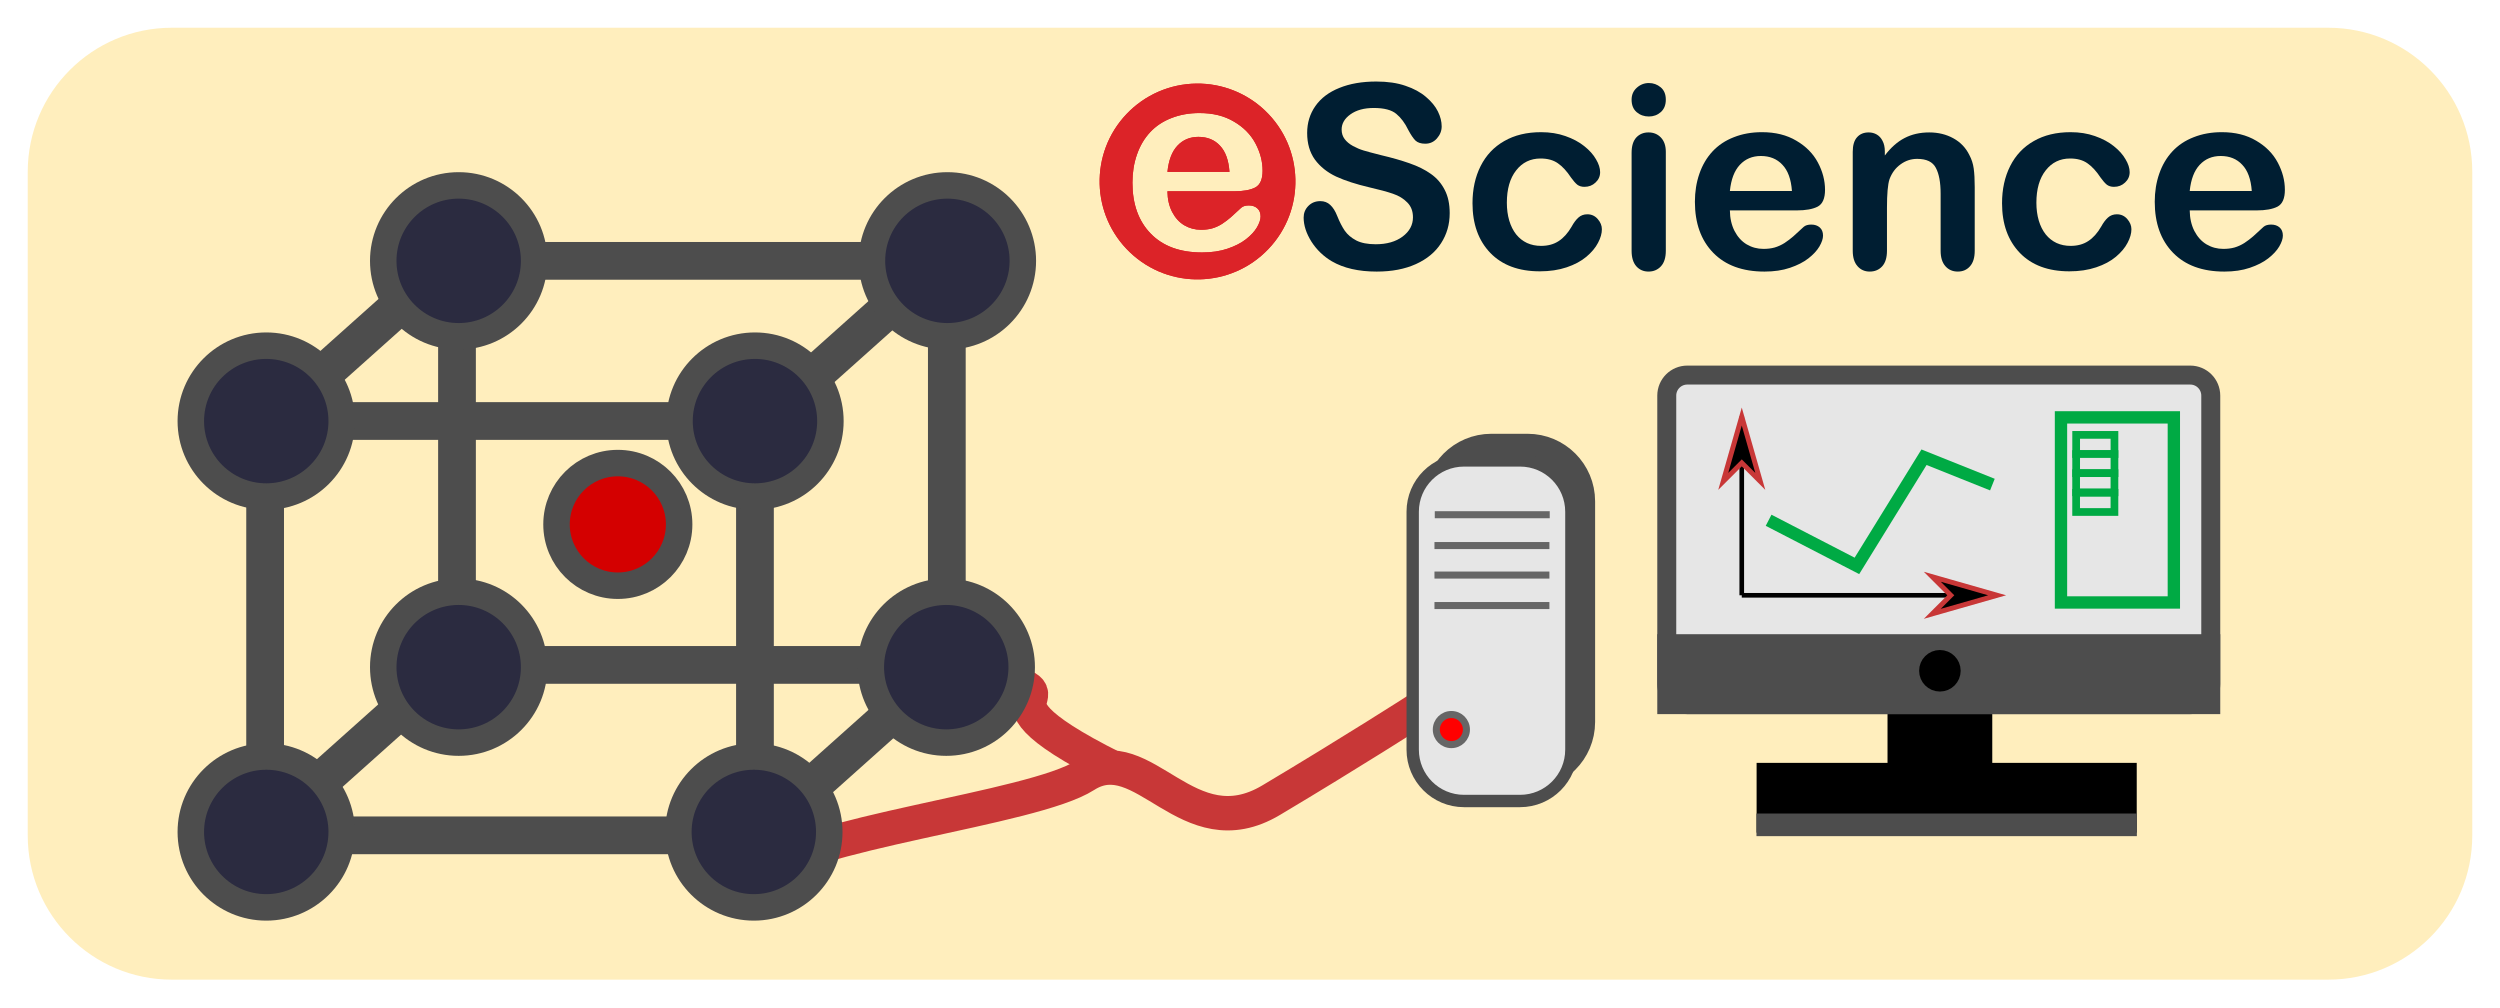
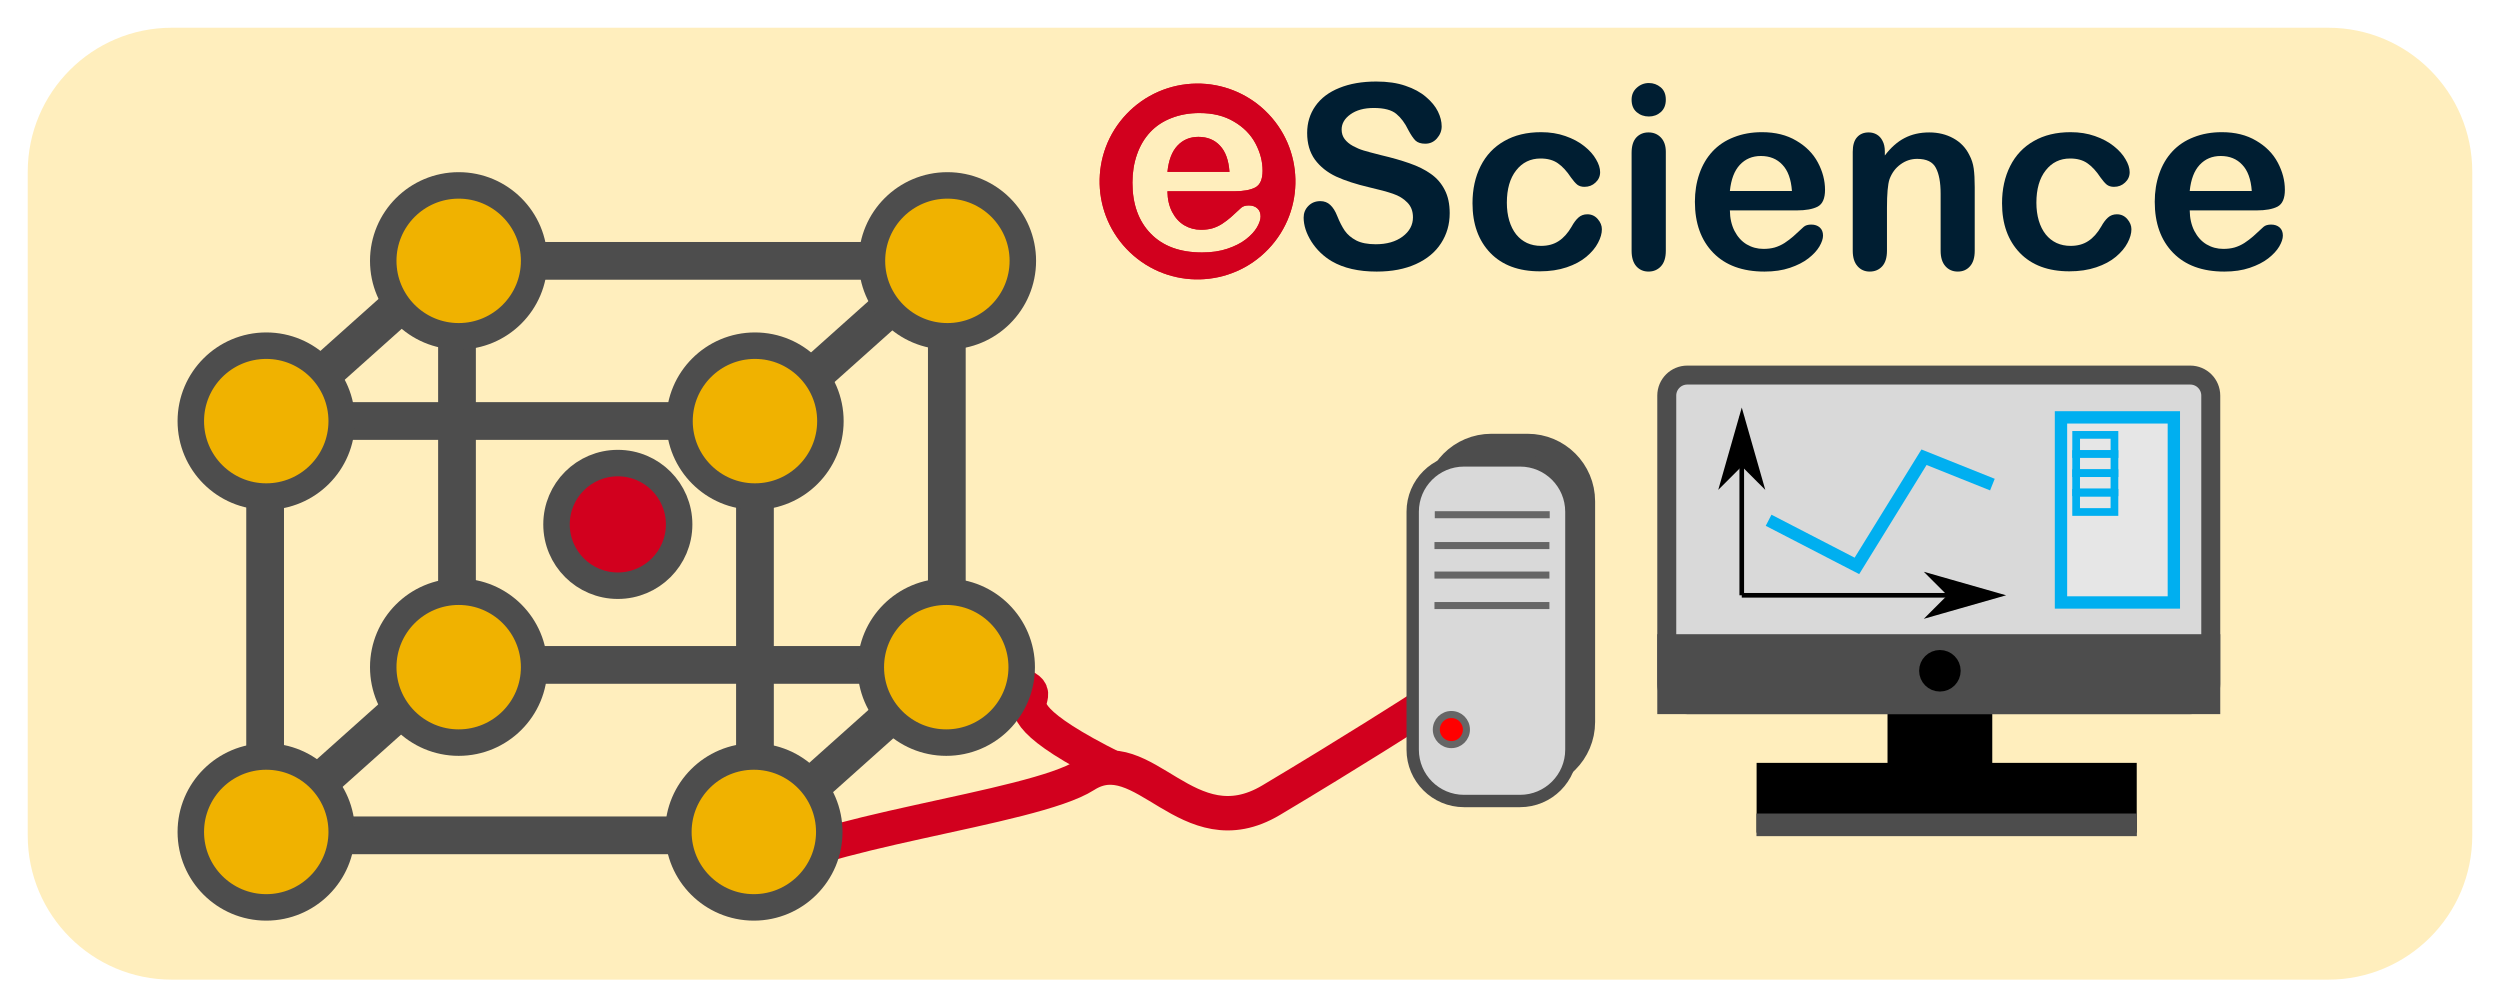
<svg xmlns="http://www.w3.org/2000/svg" width="377.653mm" height="152.176mm" viewBox="0 0 377.653 152.176" version="1.1" id="svg5">
  <defs id="defs2">
    <marker style="overflow:visible" id="marker1637" refX="0" refY="0" orient="auto">
      <path transform="matrix(-0.8,0,0,-0.8,-10,0)" style="fill:context-stroke;fill-rule:evenodd;stroke:#c83737;stroke-width:1pt;stroke-opacity:1" d="M 0,0 5,-5 -12.5,0 5,5 Z" id="path1635" />
    </marker>
    <marker style="overflow:visible" id="marker1483" refX="0" refY="0" orient="auto">
      <path transform="matrix(-0.8,0,0,-0.8,-10,0)" style="fill:context-stroke;fill-rule:evenodd;stroke:#c83737;stroke-width:1pt;stroke-opacity:1" d="M 0,0 5,-5 -12.5,0 5,5 Z" id="path1481" />
    </marker>
    <marker style="overflow:visible" id="marker976" refX="0" refY="0" orient="auto">
-       <path transform="matrix(-0.8,0,0,-0.8,-10,0)" style="fill:context-stroke;fill-rule:evenodd;stroke:#c83737;stroke-width:1pt;stroke-opacity:1" d="M 0,0 5,-5 -12.5,0 5,5 Z" id="path974" />
+       <path transform="matrix(-0.8,0,0,-0.8,-10,0)" style="fill:context-stroke;fill-rule:evenodd;stroke:#000000;stroke-width:1pt;stroke-opacity:1" d="M 0,0 5,-5 -12.5,0 5,5 Z" id="path974" />
    </marker>
    <marker style="overflow:visible" id="marker966" refX="0" refY="0" orient="auto">
-       <path transform="matrix(-0.8,0,0,-0.8,-10,0)" style="fill:context-stroke;fill-rule:evenodd;stroke:#c83737;stroke-width:1pt;stroke-opacity:1" d="M 0,0 5,-5 -12.5,0 5,5 Z" id="path964" />
+       <path transform="matrix(-0.8,0,0,-0.8,-10,0)" style="fill:context-stroke;fill-rule:evenodd;stroke:#000000;stroke-width:1pt;stroke-opacity:1" d="M 0,0 5,-5 -12.5,0 5,5 Z" id="path964" />
    </marker>
    <marker style="overflow:visible" id="CurveIn" refX="0" refY="0" orient="auto">
      <path transform="scale(0.6)" style="fill:none;fill-rule:evenodd;stroke:context-stroke;stroke-width:1pt" d="m 4.625,-5.046 c -2.76,0 -5,2.24 -5,5 0,2.76 2.24,5 5,5" id="path4023" />
    </marker>
    <marker style="overflow:visible" id="CurveOut" refX="0" refY="0" orient="auto">
      <path transform="scale(0.6)" style="fill:none;fill-rule:evenodd;stroke:context-stroke;stroke-width:1pt" d="m -5.413,-5.046 c 2.76,0 5,2.24 5,5 0,2.76 -2.24,5 -5,5" id="path4026" />
    </marker>
    <marker style="overflow:visible" id="Scissors" refX="0" refY="0" orient="auto">
      <path style="fill:context-stroke" d="M 9.09,-3.606 C 8.12,-4.777 6.37,-4.736 5.062,-4.233 l -8.212,3.078 c -2.388,-1.307 -4.748,-0.933 -4.748,-1.569 0,-0.497 0.457,-0.388 0.388,-1.683 -0.066,-1.243 -1.364,-2.163 -2.59,-2.082 -1.227,-0.007 -2.499,0.933 -2.51,2.23 -0.091,1.306 1.007,2.52 2.307,2.605 1.522,0.227 4.218,-0.696 5.483,1.571 -0.942,1.738 -2.614,1.743 -4.126,1.656 -1.255,-0.072 -2.762,0.287 -3.361,1.521 -0.578,1.182 -0.011,2.865 1.317,3.226 1.34,0.492 3.181,-0.13 3.499,-1.671 0.246,-1.188 -0.595,-1.746 -0.273,-2.177 0.244,-0.325 1.791,-0.137 4.547,-1.375 L 5.676,4.233 C 6.8,4.547 8.173,4.536 9.168,3.431 l -9.22,-3.485 z m -18.308,-1.901 c 1.295,0.723 1.189,2.684 -0.156,3.063 -1.217,0.424 -2.771,-0.759 -2.383,-2.077 0.227,-1.082 1.653,-1.481 2.54,-0.986 z m 0.056,8.017 c 1.351,0.499 1.121,2.784 -0.252,3.092 -0.911,0.316 -2.214,-0.139 -2.306,-1.212 -0.178,-1.305 1.356,-2.484 2.558,-1.879 z" id="schere" />
    </marker>
    <marker style="overflow:visible" id="Legs" refX="0" refY="0" orient="auto">
      <g transform="scale(-0.7)" id="g4048" style="stroke:#c83737;stroke-opacity:1;fill:#c83737;fill-opacity:1">
        <g transform="matrix(0,-1,-1,0,20.70862,21.31391)" id="g4042" style="stroke:#c83737;stroke-opacity:1;fill:#c83737;fill-opacity:1">
          <path style="fill:#c83737;fill-opacity:1;fill-rule:evenodd;stroke:#c83737;stroke-width:1pt;stroke-opacity:1" d="m 21.221,20.675 c -6.91,4.721 -2.455,6.607 -5.841,13.443" id="path4038" />
          <path style="fill:#c83737;fill-opacity:1;fill-rule:evenodd;stroke:#c83737;stroke-width:1pt;stroke-opacity:1" d="m 21.398,20.548 c -1.361,8.348 3.536,8.77 4.505,13.825" id="path4040" />
        </g>
        <path style="fill:#c83737;fill-rule:evenodd;stroke-width:1pt;stroke:#c83737;stroke-opacity:1;fill-opacity:1" d="m -14.09,-6.732 -0.922,4.043 3.963,-1.223 z" id="path4044" />
        <path style="fill:#c83737;fill-rule:evenodd;stroke-width:1pt;stroke:#c83737;stroke-opacity:1;fill-opacity:1" d="m -15.216,4.557 1.874,3.7 2.267,-3.473 z" id="path4046" />
      </g>
    </marker>
    <marker style="overflow:visible" id="Arrow1Mend" refX="0" refY="0" orient="auto">
      <path transform="matrix(-0.4,0,0,-0.4,-4,0)" style="fill:context-stroke;fill-rule:evenodd;stroke:context-stroke;stroke-width:1pt" d="M 0,0 5,-5 -12.5,0 5,5 Z" id="path3848" />
    </marker>
    <marker style="overflow:visible" id="Arrow1Mstart" refX="0" refY="0" orient="auto">
      <path transform="matrix(0.4,0,0,0.4,4,0)" style="fill:context-stroke;fill-rule:evenodd;stroke:context-stroke;stroke-width:1pt" d="M 0,0 5,-5 -12.5,0 5,5 Z" id="path3845" />
    </marker>
  </defs>
  <g id="layer1" transform="translate(4.651815,48.86598)">
    <rect style="fill:#ffeebd;fill-opacity:1;stroke:#5f8dd3;stroke-width:0;stroke-miterlimit:4;stroke-dasharray:none" id="rect8085" width="369.274" height="143.797" x="-0.462" y="-44.676" ry="21.765" />
    <path style="fill:#999999;stroke:#4d4d4d;stroke-width:5.7;stroke-linecap:butt;stroke-linejoin:miter;stroke-miterlimit:4;stroke-dasharray:none;stroke-dashoffset:0;stroke-opacity:1" d="M 64.382,-15.513 V 58.993" id="path1276-1-0-0" />
    <path style="fill:#999999;stroke:#4d4d4d;stroke-width:5.7;stroke-linecap:butt;stroke-linejoin:miter;stroke-miterlimit:4;stroke-dasharray:none;stroke-opacity:1" d="M 35.569,14.732 H 110.075" id="path1276" />
    <path style="fill:#999999;stroke:#4d4d4d;stroke-width:5.7;stroke-linecap:butt;stroke-linejoin:miter;stroke-miterlimit:4;stroke-dasharray:none;stroke-dashoffset:0;stroke-opacity:1" d="M 63.786,51.576 H 138.291" id="path1276-2" />
    <path style="fill:#999999;stroke:#4d4d4d;stroke-width:5.7;stroke-linecap:butt;stroke-linejoin:miter;stroke-miterlimit:4;stroke-dasharray:none;stroke-opacity:1" d="M 63.786,-9.461 H 138.291" id="path1276-5" />
    <path style="fill:#999999;stroke:#4d4d4d;stroke-width:5.7;stroke-linecap:butt;stroke-linejoin:miter;stroke-miterlimit:4;stroke-dasharray:none;stroke-opacity:1" d="M 34.631,77.321 H 109.137" id="path1276-1" />
    <path style="fill:#999999;stroke:#4d4d4d;stroke-width:5.7;stroke-linecap:butt;stroke-linejoin:miter;stroke-miterlimit:4;stroke-dasharray:none;stroke-opacity:1" d="M 109.393,8.903 V 83.409" id="path1276-1-0" />
    <path style="fill:#999999;stroke:#4d4d4d;stroke-width:5.7;stroke-linecap:butt;stroke-linejoin:miter;stroke-miterlimit:4;stroke-dasharray:none;stroke-opacity:1" d="M 138.377,-16.025 V 58.481" id="path1276-1-0-4" />
    <path style="fill:#999999;stroke:#4d4d4d;stroke-width:5.7;stroke-linecap:butt;stroke-linejoin:miter;stroke-miterlimit:4;stroke-dasharray:none;stroke-opacity:1" d="M 35.398,8.935 V 83.441" id="path1276-1-0-1" />
    <path style="fill:#999999;stroke:#4d4d4d;stroke-width:5.7;stroke-linecap:butt;stroke-linejoin:miter;stroke-miterlimit:4;stroke-dasharray:none;stroke-dashoffset:0;stroke-opacity:1" d="M 69.945,45.754 34.631,77.321" id="path1276-1-0-1-3" />
    <path style="fill:#999999;stroke:#4d4d4d;stroke-width:5.7;stroke-linecap:butt;stroke-linejoin:miter;stroke-miterlimit:4;stroke-dasharray:none;stroke-dashoffset:0;stroke-opacity:1" d="M 67.243,-13.038 31.929,18.53" id="path1276-1-0-1-3-2" />
-     <g id="g1748" style="stroke-width:5.2;stroke-miterlimit:4;stroke-dasharray:none;fill:none">
-       <path style="fill:none;fill-opacity:1;stroke:#c83737;stroke-width:5.2;stroke-linecap:butt;stroke-linejoin:miter;stroke-miterlimit:4;stroke-dasharray:none;stroke-opacity:1" d="m 209.29,58.492 c 0,0 -9.856,6.324 -21.92,13.516 -12.663,7.549 -19.27,-9.407 -28.113,-3.744 -7.975,5.107 -42.472,8.568 -49.865,15.145" id="path7089" />
-       <path style="fill:none;fill-opacity:1;stroke:#c83737;stroke-width:5.2;stroke-linecap:butt;stroke-linejoin:miter;stroke-miterlimit:4;stroke-dasharray:none;stroke-opacity:1" d="m 163.701,67.255 c -26.948,-13.425 1.46,-9.544 -25.41,-15.679" id="path7089-3" />
+     <g id="g1748" style="stroke-width:5.2;stroke-miterlimit:4;stroke-dasharray:none;fill:none;stroke:#d2001e;stroke-opacity:1">
+       <path style="fill:none;fill-opacity:1;stroke:#d2001e;stroke-width:5.2;stroke-linecap:butt;stroke-linejoin:miter;stroke-miterlimit:4;stroke-dasharray:none;stroke-opacity:1" d="m 209.29,58.492 c 0,0 -9.856,6.324 -21.92,13.516 -12.663,7.549 -19.27,-9.407 -28.113,-3.744 -7.975,5.107 -42.472,8.568 -49.865,15.145" id="path7089" />
+       <path style="fill:none;fill-opacity:1;stroke:#d2001e;stroke-width:5.2;stroke-linecap:butt;stroke-linejoin:miter;stroke-miterlimit:4;stroke-dasharray:none;stroke-opacity:1" d="m 163.701,67.255 c -26.948,-13.425 1.46,-9.544 -25.41,-15.679" id="path7089-3" />
    </g>
    <path style="fill:#999999;stroke:#4d4d4d;stroke-width:5.7;stroke-linecap:butt;stroke-linejoin:miter;stroke-miterlimit:4;stroke-dasharray:none;stroke-dashoffset:0;stroke-opacity:1" d="m 140.896,49.363 -35.314,31.567" id="path1276-1-0-1-3-7" />
    <path style="fill:#999999;stroke:#4d4d4d;stroke-width:5.7;stroke-linecap:butt;stroke-linejoin:miter;stroke-miterlimit:4;stroke-dasharray:none;stroke-dashoffset:0;stroke-opacity:1" d="M 141.237,-12.697 105.923,18.871" id="path1276-1-0-1-3-7-6" />
-     <circle style="fill:#2b2b40;stroke:#4d4d4d;stroke-width:4;stroke-miterlimit:4;stroke-dasharray:none;fill-opacity:1" id="path846" cx="35.569" cy="14.749" r="11.397" />
-     <ellipse style="fill:#2b2b40;stroke:#4d4d4d;stroke-width:4;stroke-miterlimit:4;stroke-dasharray:none;fill-opacity:1" id="path846-6" cx="109.393" cy="14.749" rx="11.397" ry="11.397" />
-     <circle style="fill:#d40000;stroke:#4d4d4d;stroke-width:4;stroke-miterlimit:4;stroke-dasharray:none" id="path846-6-2" cx="88.678" cy="30.35" r="9.262" />
-     <circle style="fill:#2b2b40;stroke:#4d4d4d;stroke-width:4;stroke-miterlimit:4;stroke-dasharray:none;fill-opacity:1" id="path846-64" cx="35.569" cy="76.809" r="11.397" />
-     <circle style="fill:#2b2b40;stroke:#4d4d4d;stroke-width:4;stroke-miterlimit:4;stroke-dasharray:none;fill-opacity:1" id="path846-62" cx="109.222" cy="76.809" r="11.397" />
-     <ellipse style="fill:#2b2b40;stroke:#4d4d4d;stroke-width:4;stroke-miterlimit:4;stroke-dasharray:none;fill-opacity:1" id="path846-8" cx="64.638" cy="-9.461" rx="11.397" ry="11.397" />
-     <ellipse style="fill:#2b2b40;stroke:#4d4d4d;stroke-width:4;stroke-miterlimit:4;stroke-dasharray:none;fill-opacity:1" id="path846-6-9" cx="138.462" cy="-9.461" rx="11.397" ry="11.397" />
-     <ellipse style="fill:#2b2b40;stroke:#4d4d4d;stroke-width:4;stroke-miterlimit:4;stroke-dasharray:none;fill-opacity:1" id="path846-64-6" cx="64.638" cy="51.917" rx="11.397" ry="11.397" />
-     <ellipse style="fill:#2b2b40;stroke:#4d4d4d;stroke-width:4;stroke-miterlimit:4;stroke-dasharray:none;fill-opacity:1" id="path846-62-0" cx="138.291" cy="51.917" rx="11.397" ry="11.397" />
+     <circle style="fill:#f0b200;stroke:#4d4d4d;stroke-width:4;stroke-miterlimit:4;stroke-dasharray:none;fill-opacity:1" id="path846" cx="35.569" cy="14.749" r="11.397" />
+     <ellipse style="fill:#f0b200;stroke:#4d4d4d;stroke-width:4;stroke-miterlimit:4;stroke-dasharray:none;fill-opacity:1" id="path846-6" cx="109.393" cy="14.749" rx="11.397" ry="11.397" />
+     <circle style="fill:#d2001e;stroke:#4d4d4d;stroke-width:4;stroke-miterlimit:4;stroke-dasharray:none;fill-opacity:1" id="path846-6-2" cx="88.678" cy="30.35" r="9.262" />
+     <circle style="fill:#f0b200;stroke:#4d4d4d;stroke-width:4;stroke-miterlimit:4;stroke-dasharray:none;fill-opacity:1" id="path846-64" cx="35.569" cy="76.809" r="11.397" />
+     <circle style="fill:#f0b200;stroke:#4d4d4d;stroke-width:4;stroke-miterlimit:4;stroke-dasharray:none;fill-opacity:1" id="path846-62" cx="109.222" cy="76.809" r="11.397" />
+     <ellipse style="fill:#f0b200;stroke:#4d4d4d;stroke-width:4;stroke-miterlimit:4;stroke-dasharray:none;fill-opacity:1" id="path846-8" cx="64.638" cy="-9.461" rx="11.397" ry="11.397" />
+     <ellipse style="fill:#f0b200;stroke:#4d4d4d;stroke-width:4;stroke-miterlimit:4;stroke-dasharray:none;fill-opacity:1" id="path846-6-9" cx="138.462" cy="-9.461" rx="11.397" ry="11.397" />
+     <ellipse style="fill:#f0b200;stroke:#4d4d4d;stroke-width:4;stroke-miterlimit:4;stroke-dasharray:none;fill-opacity:1" id="path846-64-6" cx="64.638" cy="51.917" rx="11.397" ry="11.397" />
+     <ellipse style="fill:#f0b200;stroke:#4d4d4d;stroke-width:4;stroke-miterlimit:4;stroke-dasharray:none;fill-opacity:1" id="path846-62-0" cx="138.291" cy="51.917" rx="11.397" ry="11.397" />
    <rect style="fill:#000000;stroke:#000000;stroke-width:2.865;stroke-miterlimit:4;stroke-dasharray:none;stroke-dashoffset:0" id="rect2446" width="12.958" height="10.23" x="281.912" y="59.282" />
-     <rect style="fill:#e6e6e6;stroke:#4d4d4d;stroke-width:2.865;stroke-miterlimit:4;stroke-dasharray:none;stroke-dashoffset:0" id="rect2274" width="82.178" height="49.784" x="247.131" y="7.793" ry="3.101" />
+     <rect style="fill:#d9d9d9;stroke:#4d4d4d;stroke-width:2.865;stroke-miterlimit:4;stroke-dasharray:none;stroke-dashoffset:0;fill-opacity:1" id="rect2274" width="82.178" height="49.784" x="247.131" y="7.793" ry="3.101" />
    <rect style="fill:#4d4d4d;stroke:#4d4d4d;stroke-width:2.865;stroke-miterlimit:4;stroke-dasharray:none;stroke-dashoffset:0" id="rect2400" width="82.178" height="9.207" x="247.131" y="48.371" ry="0" />
    <rect style="fill:#000000;stroke:#000000;stroke-width:2.865;stroke-miterlimit:4;stroke-dasharray:none;stroke-dashoffset:0" id="rect2594" width="54.558" height="7.672" x="262.135" y="67.807" />
    <circle style="fill:#000000;stroke:#000000;stroke-width:2.865;stroke-miterlimit:4;stroke-dasharray:none;stroke-dashoffset:0" id="path2730" cx="288.391" cy="52.462" r="1.705" />
    <rect style="fill:#666666;stroke:#4d4d4d;stroke-width:2.906;stroke-miterlimit:4;stroke-dasharray:none;stroke-dashoffset:0" id="rect2834" width="54.558" height="0.511" x="262.135" y="75.479" />
-     <path style="fill:none;stroke:#00aa44;stroke-width:1.89;stroke-linecap:butt;stroke-linejoin:miter;stroke-miterlimit:4;stroke-dasharray:none;stroke-opacity:1" d="m 262.516,29.726 13.339,6.893 10.137,-16.417 10.33,4.136" id="path3175" />
-     <g id="g4125" transform="translate(81.00089,82.29098)" style="stroke-width:0.7;stroke-miterlimit:4;stroke-dasharray:none">
+     <g id="g4125" transform="translate(81.00089,82.29098)" style="stroke-width:0.7;stroke-miterlimit:4;stroke-dasharray:none;fill:none">
      <path style="fill:none;stroke:#000000;stroke-width:0.7;stroke-linecap:butt;stroke-linejoin:miter;stroke-miterlimit:4;stroke-dasharray:none;stroke-opacity:1;marker-end:url(#marker966)" d="M 177.46,-41.231 V -68.235" id="path3755" />
      <path style="fill:none;stroke:#000000;stroke-width:0.7;stroke-linecap:butt;stroke-linejoin:miter;stroke-miterlimit:4;stroke-dasharray:none;stroke-opacity:1;marker-end:url(#marker976)" d="m 177.46,-41.231 h 38.578" id="path3757" />
    </g>
-     <rect style="fill:#e6e6e6;stroke:#00aa44;stroke-width:1.865;stroke-miterlimit:4;stroke-dasharray:none" id="rect4149" width="17.049" height="27.961" x="306.683" y="14.184" />
-     <rect style="fill:#e6e6e6;stroke:#00aa44;stroke-width:1.165;stroke-miterlimit:4;stroke-dasharray:none" id="rect4253" width="5.787" height="2.893" x="308.974" y="16.828" />
-     <rect style="fill:#e6e6e6;stroke:#00aa44;stroke-width:1.165;stroke-miterlimit:4;stroke-dasharray:none" id="rect4253-9" width="5.787" height="2.893" x="308.974" y="19.722" />
-     <rect style="fill:#e6e6e6;stroke:#00aa44;stroke-width:1.165;stroke-miterlimit:4;stroke-dasharray:none" id="rect4253-9-4" width="5.787" height="2.893" x="308.971" y="22.609" />
-     <rect style="fill:#e6e6e6;stroke:#00aa44;stroke-width:1.165;stroke-miterlimit:4;stroke-dasharray:none" id="rect4253-9-5" width="5.787" height="2.893" x="308.971" y="25.583" />
+     <path style="fill:none;stroke:#00aff0;stroke-width:1.89;stroke-linecap:butt;stroke-linejoin:miter;stroke-miterlimit:4;stroke-dasharray:none;stroke-opacity:1" d="m 262.516,29.726 13.339,6.893 10.137,-16.417 10.33,4.136" id="path3175" />
+     <rect style="fill:#e6e6e6;stroke:#00aff0;stroke-width:1.865;stroke-miterlimit:4;stroke-dasharray:none;stroke-opacity:1" id="rect4149" width="17.049" height="27.961" x="306.683" y="14.184" />
+     <rect style="fill:#e6e6e6;stroke:#00aff0;stroke-width:1.165;stroke-miterlimit:4;stroke-dasharray:none;stroke-opacity:1" id="rect4253" width="5.787" height="2.893" x="308.974" y="16.828" />
+     <rect style="fill:#e6e6e6;stroke:#00aff0;stroke-width:1.165;stroke-miterlimit:4;stroke-dasharray:none;stroke-opacity:1" id="rect4253-9" width="5.787" height="2.893" x="308.974" y="19.722" />
+     <rect style="fill:#e6e6e6;stroke:#00aff0;stroke-width:1.165;stroke-miterlimit:4;stroke-dasharray:none;stroke-opacity:1" id="rect4253-9-4" width="5.787" height="2.893" x="308.971" y="22.609" />
+     <rect style="fill:#e6e6e6;stroke:#00aff0;stroke-width:1.165;stroke-miterlimit:4;stroke-dasharray:none;stroke-opacity:1" id="rect4253-9-5" width="5.787" height="2.893" x="308.971" y="25.583" />
    <rect style="fill:#e6e6e6;stroke:#4d4d4d;stroke-width:6.017;stroke-miterlimit:4;stroke-dasharray:none" id="rect5783-7" width="19.856" height="47.72" x="213.443" y="19.67" ry="7.19" />
-     <rect style="fill:#e6e6e6;stroke:#4d4d4d;stroke-width:1.865;stroke-miterlimit:4;stroke-dasharray:none" id="rect5783" width="23.971" height="51.449" x="208.752" y="20.685" ry="7.751" />
+     <rect style="fill:#d9d9d9;stroke:#4d4d4d;stroke-width:1.865;stroke-miterlimit:4;stroke-dasharray:none;fill-opacity:1" id="rect5783" width="23.971" height="51.449" x="208.752" y="20.685" ry="7.751" />
    <path style="fill:none;stroke:#666666;stroke-width:1.065;stroke-linecap:butt;stroke-linejoin:miter;stroke-miterlimit:4;stroke-dasharray:none;stroke-opacity:1" d="m 212.088,28.889 h 17.363" id="path6191" />
    <path style="fill:none;stroke:#666666;stroke-width:1.065;stroke-linecap:butt;stroke-linejoin:miter;stroke-miterlimit:4;stroke-dasharray:none;stroke-opacity:1" d="m 212.041,33.547 h 17.363" id="path6191-1" />
    <path style="fill:none;stroke:#666666;stroke-width:1.065;stroke-linecap:butt;stroke-linejoin:miter;stroke-miterlimit:4;stroke-dasharray:none;stroke-opacity:1" d="m 212.041,38.005 h 17.363" id="path6191-0" />
    <path style="fill:none;stroke:#666666;stroke-width:1.065;stroke-linecap:butt;stroke-linejoin:miter;stroke-miterlimit:4;stroke-dasharray:none;stroke-opacity:1" d="m 212.041,42.609 h 17.363" id="path6191-3" />
    <circle style="fill:#ff0000;stroke:#666666;stroke-width:1.065;stroke-miterlimit:4;stroke-dasharray:none" id="path6433" cx="214.594" cy="61.342" r="2.274" />
    <path d="m 176.38,-28.19 c -1.288,0 -2.348,0.448 -3.182,1.345 -0.821,0.884 -1.319,2.197 -1.496,3.939 h 9.374 c -0.126,-1.768 -0.606,-3.087 -1.439,-3.958 -0.821,-0.884 -1.906,-1.326 -3.257,-1.326 z m 0.17,-3.598 c 2.02,0 3.75,0.429 5.189,1.288 1.452,0.846 2.538,1.944 3.257,3.295 0.72,1.351 1.079,2.727 1.079,4.128 0,1.3 -0.372,2.146 -1.117,2.538 -0.745,0.379 -1.793,0.568 -3.144,0.568 h -10.113 c 0.013,1.174 0.246,2.21 0.701,3.106 0.467,0.896 1.079,1.572 1.837,2.026 0.77,0.454 1.616,0.682 2.538,0.682 0.619,0 1.18,-0.07 1.685,-0.208 0.518,-0.151 1.016,-0.378 1.496,-0.682 0.48,-0.316 0.922,-0.65 1.326,-1.004 0.404,-0.353 0.928,-0.833 1.572,-1.439 0.265,-0.227 0.644,-0.341 1.136,-0.341 0.53,0 0.959,0.145 1.288,0.436 0.328,0.29 0.492,0.701 0.492,1.231 0,0.467 -0.183,1.016 -0.549,1.648 -0.366,0.619 -0.922,1.219 -1.667,1.799 -0.732,0.568 -1.66,1.041 -2.784,1.42 -1.111,0.379 -2.393,0.568 -3.845,0.568 -3.32,0 -5.902,-0.947 -7.745,-2.841 -1.843,-1.894 -2.765,-4.463 -2.765,-7.708 0,-1.528 0.227,-2.942 0.682,-4.242 0.455,-1.313 1.117,-2.437 1.988,-3.371 0.871,-0.934 1.944,-1.648 3.219,-2.14 1.275,-0.505 2.689,-0.758 4.242,-0.758 z m -0.451,-4.453 a 14.791,14.791 0 0 0 -10.565,4.592 14.791,14.791 0 0 0 0.515,20.911 14.791,14.791 0 0 0 20.911,-0.515 14.791,14.791 0 0 0 -0.515,-20.911 14.791,14.791 0 0 0 -10.346,-4.077 z" style="fill:#dc2328;fill-opacity:1;stroke:none;stroke-width:15.635;stroke-miterlimit:4;stroke-dasharray:none;stroke-opacity:1" id="path10541" />
-     <path id="path4514" style="fill:#dc2328;fill-opacity:1;stroke:none;stroke-width:15.635;stroke-miterlimit:4;stroke-dasharray:none;stroke-opacity:1" d="m 176.38,-28.19 c -1.288,0 -2.348,0.448 -3.182,1.345 -0.821,0.884 -1.319,2.197 -1.496,3.939 h 9.374 c -0.126,-1.768 -0.606,-3.087 -1.439,-3.958 -0.821,-0.884 -1.906,-1.326 -3.257,-1.326 z m 0.17,-3.598 c 2.02,0 3.75,0.429 5.189,1.288 1.452,0.846 2.538,1.944 3.257,3.295 0.72,1.351 1.079,2.727 1.079,4.128 0,1.3 -0.372,2.146 -1.117,2.538 -0.745,0.379 -1.793,0.568 -3.144,0.568 h -10.113 c 0.013,1.174 0.246,2.21 0.701,3.106 0.467,0.896 1.079,1.572 1.837,2.026 0.77,0.454 1.616,0.682 2.538,0.682 0.619,0 1.18,-0.07 1.685,-0.208 0.518,-0.151 1.016,-0.378 1.496,-0.682 0.48,-0.316 0.922,-0.65 1.326,-1.004 0.404,-0.353 0.928,-0.833 1.572,-1.439 0.265,-0.227 0.644,-0.341 1.136,-0.341 0.53,0 0.959,0.145 1.288,0.436 0.328,0.29 0.492,0.701 0.492,1.231 0,0.467 -0.183,1.016 -0.549,1.648 -0.366,0.619 -0.922,1.219 -1.667,1.799 -0.732,0.568 -1.66,1.041 -2.784,1.42 -1.111,0.379 -2.393,0.568 -3.845,0.568 -3.32,0 -5.902,-0.947 -7.745,-2.841 -1.843,-1.894 -2.765,-4.463 -2.765,-7.708 0,-1.528 0.227,-2.942 0.682,-4.242 0.455,-1.313 1.117,-2.437 1.988,-3.371 0.871,-0.934 1.944,-1.648 3.219,-2.14 1.275,-0.505 2.689,-0.758 4.242,-0.758 z m -0.451,-4.453 a 14.791,14.791 0 0 0 -10.565,4.592 14.791,14.791 0 0 0 0.515,20.911 14.791,14.791 0 0 0 20.911,-0.515 14.791,14.791 0 0 0 -0.515,-20.911 14.791,14.791 0 0 0 -10.346,-4.077 z" />
+     <path id="path4514" style="fill:#d2001e;fill-opacity:1;stroke:none;stroke-width:15.635;stroke-miterlimit:4;stroke-dasharray:none;stroke-opacity:1" d="m 176.38,-28.19 c -1.288,0 -2.348,0.448 -3.182,1.345 -0.821,0.884 -1.319,2.197 -1.496,3.939 h 9.374 c -0.126,-1.768 -0.606,-3.087 -1.439,-3.958 -0.821,-0.884 -1.906,-1.326 -3.257,-1.326 z m 0.17,-3.598 c 2.02,0 3.75,0.429 5.189,1.288 1.452,0.846 2.538,1.944 3.257,3.295 0.72,1.351 1.079,2.727 1.079,4.128 0,1.3 -0.372,2.146 -1.117,2.538 -0.745,0.379 -1.793,0.568 -3.144,0.568 h -10.113 c 0.013,1.174 0.246,2.21 0.701,3.106 0.467,0.896 1.079,1.572 1.837,2.026 0.77,0.454 1.616,0.682 2.538,0.682 0.619,0 1.18,-0.07 1.685,-0.208 0.518,-0.151 1.016,-0.378 1.496,-0.682 0.48,-0.316 0.922,-0.65 1.326,-1.004 0.404,-0.353 0.928,-0.833 1.572,-1.439 0.265,-0.227 0.644,-0.341 1.136,-0.341 0.53,0 0.959,0.145 1.288,0.436 0.328,0.29 0.492,0.701 0.492,1.231 0,0.467 -0.183,1.016 -0.549,1.648 -0.366,0.619 -0.922,1.219 -1.667,1.799 -0.732,0.568 -1.66,1.041 -2.784,1.42 -1.111,0.379 -2.393,0.568 -3.845,0.568 -3.32,0 -5.902,-0.947 -7.745,-2.841 -1.843,-1.894 -2.765,-4.463 -2.765,-7.708 0,-1.528 0.227,-2.942 0.682,-4.242 0.455,-1.313 1.117,-2.437 1.988,-3.371 0.871,-0.934 1.944,-1.648 3.219,-2.14 1.275,-0.505 2.689,-0.758 4.242,-0.758 z m -0.451,-4.453 a 14.791,14.791 0 0 0 -10.565,4.592 14.791,14.791 0 0 0 0.515,20.911 14.791,14.791 0 0 0 20.911,-0.515 14.791,14.791 0 0 0 -0.515,-20.911 14.791,14.791 0 0 0 -10.346,-4.077 z" />
    <g aria-label="Science " style="font-style:normal;font-weight:normal;font-size:66.433px;line-height:1.25;font-family:sans-serif;letter-spacing:0px;word-spacing:0px;fill:#001e32;fill-opacity:1;stroke:none;stroke-width:0;stroke-miterlimit:4;stroke-dasharray:none;stroke-opacity:1" id="text10563" transform="matrix(0.5838149,0,0,0.5838149,-320.4762,1338.973)">
      <path d="m 916.072,-2322.003 q 0,4.314 -2.238,7.753 -2.206,3.438 -6.488,5.385 -4.282,1.946 -10.153,1.946 -7.039,0 -11.613,-2.66 -3.244,-1.914 -5.287,-5.093 -2.011,-3.211 -2.011,-6.228 0,-1.752 1.2,-2.984 1.233,-1.265 3.114,-1.265 1.525,0 2.563,0.973 1.07,0.973 1.817,2.887 0.908,2.271 1.946,3.795 1.07,1.524 2.984,2.53 1.914,0.973 5.028,0.973 4.282,0 6.942,-1.979 2.692,-2.011 2.692,-4.995 0,-2.368 -1.46,-3.828 -1.427,-1.492 -3.73,-2.271 -2.271,-0.778 -6.098,-1.654 -5.125,-1.2 -8.596,-2.79 -3.438,-1.622 -5.482,-4.379 -2.011,-2.79 -2.011,-6.909 0,-3.925 2.141,-6.974 2.141,-3.049 6.196,-4.671 4.055,-1.654 9.537,-1.654 4.379,0 7.558,1.103 3.211,1.071 5.32,2.887 2.108,1.784 3.082,3.763 0.973,1.979 0.973,3.86 0,1.719 -1.233,3.114 -1.2,1.362 -3.017,1.362 -1.654,0 -2.53,-0.811 -0.843,-0.843 -1.849,-2.725 -1.298,-2.692 -3.114,-4.184 -1.817,-1.525 -5.839,-1.525 -3.73,0 -6.033,1.654 -2.271,1.622 -2.271,3.925 0,1.427 0.779,2.465 0.779,1.038 2.141,1.784 1.362,0.746 2.757,1.168 1.395,0.422 4.606,1.233 4.022,0.941 7.266,2.076 3.276,1.135 5.547,2.757 2.303,1.622 3.568,4.12 1.298,2.465 1.298,6.066 z" style="font-style:normal;font-variant:normal;font-weight:normal;font-stretch:normal;font-family:'Arial Rounded MT Bold';-inkscape-font-specification:'Arial Rounded MT Bold, ';fill:#001e32;fill-opacity:1;stroke:none;stroke-width:0;stroke-miterlimit:4;stroke-dasharray:none;stroke-opacity:1" id="path833" />
      <path d="m 955.452,-2317.884 q 0,1.654 -1.006,3.536 -0.973,1.881 -3.017,3.601 -2.011,1.687 -5.093,2.725 -3.082,1.038 -6.942,1.038 -8.207,0 -12.813,-4.768 -4.606,-4.801 -4.606,-12.845 0,-5.45 2.108,-9.634 2.108,-4.184 6.098,-6.455 3.99,-2.303 9.537,-2.303 3.438,0 6.293,1.006 2.887,1.006 4.866,2.595 2.011,1.589 3.049,3.406 1.07,1.784 1.07,3.341 0,1.589 -1.2,2.692 -1.168,1.103 -2.855,1.103 -1.103,0 -1.849,-0.551 -0.714,-0.584 -1.622,-1.849 -1.622,-2.465 -3.406,-3.698 -1.752,-1.233 -4.476,-1.233 -3.925,0 -6.325,3.082 -2.4,3.049 -2.4,8.369 0,2.498 0.616,4.606 0.616,2.076 1.784,3.568 1.168,1.46 2.822,2.238 1.654,0.746 3.633,0.746 2.66,0 4.541,-1.233 1.914,-1.233 3.374,-3.763 0.811,-1.492 1.752,-2.336 0.941,-0.843 2.303,-0.843 1.622,0 2.692,1.233 1.07,1.233 1.07,2.627 z" style="font-style:normal;font-variant:normal;font-weight:normal;font-stretch:normal;font-family:'Arial Rounded MT Bold';-inkscape-font-specification:'Arial Rounded MT Bold, ';fill:#001e32;fill-opacity:1;stroke:none;stroke-width:0;stroke-miterlimit:4;stroke-dasharray:none;stroke-opacity:1" id="path835" />
      <path d="m 971.995,-2337.898 v 25.593 q 0,2.66 -1.265,4.022 -1.265,1.362 -3.211,1.362 -1.946,0 -3.179,-1.395 -1.2,-1.395 -1.2,-3.99 v -25.334 q 0,-2.627 1.2,-3.957 1.233,-1.33 3.179,-1.33 1.946,0 3.211,1.33 1.265,1.33 1.265,3.698 z m -4.379,-9.148 q -1.849,0 -3.179,-1.135 -1.298,-1.135 -1.298,-3.211 0,-1.881 1.33,-3.082 1.362,-1.233 3.146,-1.233 1.719,0 3.049,1.103 1.33,1.103 1.33,3.211 0,2.044 -1.298,3.211 -1.298,1.135 -3.082,1.135 z" style="font-style:normal;font-variant:normal;font-weight:normal;font-stretch:normal;font-family:'Arial Rounded MT Bold';-inkscape-font-specification:'Arial Rounded MT Bold, ';fill:#001e32;fill-opacity:1;stroke:none;stroke-width:0;stroke-miterlimit:4;stroke-dasharray:none;stroke-opacity:1" id="path837" />
      <path d="m 1005.893,-2322.749 h -17.322 q 0.032,3.017 1.2,5.32 1.2,2.303 3.146,3.471 1.979,1.168 4.347,1.168 1.589,0 2.887,-0.357 1.33,-0.389 2.563,-1.168 1.233,-0.811 2.271,-1.719 1.038,-0.908 2.692,-2.465 0.681,-0.584 1.946,-0.584 1.362,0 2.206,0.746 0.843,0.746 0.843,2.108 0,1.2 -0.941,2.822 -0.941,1.589 -2.855,3.082 -1.881,1.46 -4.768,2.433 -2.854,0.973 -6.585,0.973 -8.531,0 -13.267,-4.866 -4.736,-4.866 -4.736,-13.202 0,-3.925 1.168,-7.266 1.168,-3.373 3.406,-5.774 2.238,-2.4 5.514,-3.665 3.276,-1.298 7.266,-1.298 5.19,0 8.888,2.206 3.73,2.173 5.579,5.644 1.849,3.471 1.849,7.072 0,3.341 -1.914,4.347 -1.914,0.973 -5.385,0.973 z m -17.322,-5.028 h 16.057 q -0.324,-4.541 -2.465,-6.779 -2.108,-2.271 -5.579,-2.271 -3.309,0 -5.45,2.303 -2.108,2.271 -2.563,6.747 z" style="font-style:normal;font-variant:normal;font-weight:normal;font-stretch:normal;font-family:'Arial Rounded MT Bold';-inkscape-font-specification:'Arial Rounded MT Bold, ';fill:#001e32;fill-opacity:1;stroke:none;stroke-width:0;stroke-miterlimit:4;stroke-dasharray:none;stroke-opacity:1" id="path839" />
      <path d="m 1028.664,-2338.028 v 1.071 q 2.336,-3.082 5.093,-4.509 2.79,-1.46 6.39,-1.46 3.503,0 6.261,1.525 2.757,1.525 4.12,4.314 0.876,1.622 1.135,3.503 0.26,1.881 0.26,4.801 v 16.478 q 0,2.66 -1.233,4.022 -1.2,1.362 -3.146,1.362 -1.979,0 -3.211,-1.395 -1.233,-1.395 -1.233,-3.99 v -14.759 q 0,-4.379 -1.233,-6.682 -1.2,-2.336 -4.833,-2.336 -2.368,0 -4.314,1.427 -1.946,1.395 -2.854,3.86 -0.649,1.979 -0.649,7.396 v 11.094 q 0,2.692 -1.265,4.055 -1.233,1.33 -3.211,1.33 -1.914,0 -3.147,-1.395 -1.233,-1.395 -1.233,-3.99 v -25.593 q 0,-2.53 1.103,-3.763 1.103,-1.265 3.017,-1.265 1.168,0 2.108,0.551 0.941,0.551 1.492,1.654 0.584,1.103 0.584,2.692 z" style="font-style:normal;font-variant:normal;font-weight:normal;font-stretch:normal;font-family:'Arial Rounded MT Bold';-inkscape-font-specification:'Arial Rounded MT Bold, ';fill:#001e32;fill-opacity:1;stroke:none;stroke-width:0;stroke-miterlimit:4;stroke-dasharray:none;stroke-opacity:1" id="path841" />
      <path d="m 1092.469,-2317.884 q 0,1.654 -1.006,3.536 -0.973,1.881 -3.017,3.601 -2.011,1.687 -5.093,2.725 -3.082,1.038 -6.942,1.038 -8.207,0 -12.813,-4.768 -4.606,-4.801 -4.606,-12.845 0,-5.45 2.108,-9.634 2.108,-4.184 6.098,-6.455 3.99,-2.303 9.537,-2.303 3.438,0 6.293,1.006 2.887,1.006 4.866,2.595 2.011,1.589 3.049,3.406 1.071,1.784 1.071,3.341 0,1.589 -1.2,2.692 -1.168,1.103 -2.855,1.103 -1.103,0 -1.849,-0.551 -0.714,-0.584 -1.622,-1.849 -1.622,-2.465 -3.406,-3.698 -1.752,-1.233 -4.476,-1.233 -3.925,0 -6.325,3.082 -2.401,3.049 -2.401,8.369 0,2.498 0.616,4.606 0.616,2.076 1.784,3.568 1.168,1.46 2.822,2.238 1.654,0.746 3.633,0.746 2.66,0 4.541,-1.233 1.914,-1.233 3.374,-3.763 0.811,-1.492 1.752,-2.336 0.941,-0.843 2.303,-0.843 1.622,0 2.692,1.233 1.07,1.233 1.07,2.627 z" style="font-style:normal;font-variant:normal;font-weight:normal;font-stretch:normal;font-family:'Arial Rounded MT Bold';-inkscape-font-specification:'Arial Rounded MT Bold, ';fill:#001e32;fill-opacity:1;stroke:none;stroke-width:0;stroke-miterlimit:4;stroke-dasharray:none;stroke-opacity:1" id="path843" />
      <path d="m 1124.875,-2322.749 h -17.322 q 0.033,3.017 1.2,5.32 1.2,2.303 3.147,3.471 1.979,1.168 4.347,1.168 1.589,0 2.887,-0.357 1.33,-0.389 2.563,-1.168 1.233,-0.811 2.271,-1.719 1.038,-0.908 2.692,-2.465 0.681,-0.584 1.946,-0.584 1.362,0 2.206,0.746 0.843,0.746 0.843,2.108 0,1.2 -0.941,2.822 -0.941,1.589 -2.854,3.082 -1.881,1.46 -4.768,2.433 -2.854,0.973 -6.585,0.973 -8.531,0 -13.267,-4.866 -4.736,-4.866 -4.736,-13.202 0,-3.925 1.168,-7.266 1.168,-3.373 3.406,-5.774 2.238,-2.4 5.514,-3.665 3.276,-1.298 7.266,-1.298 5.19,0 8.888,2.206 3.73,2.173 5.579,5.644 1.849,3.471 1.849,7.072 0,3.341 -1.914,4.347 -1.914,0.973 -5.385,0.973 z m -17.322,-5.028 h 16.057 q -0.324,-4.541 -2.465,-6.779 -2.108,-2.271 -5.579,-2.271 -3.309,0 -5.45,2.303 -2.108,2.271 -2.563,6.747 z" style="font-style:normal;font-variant:normal;font-weight:normal;font-stretch:normal;font-family:'Arial Rounded MT Bold';-inkscape-font-specification:'Arial Rounded MT Bold, ';fill:#001e32;fill-opacity:1;stroke:none;stroke-width:0;stroke-miterlimit:4;stroke-dasharray:none;stroke-opacity:1" id="path845" />
    </g>
  </g>
</svg>
